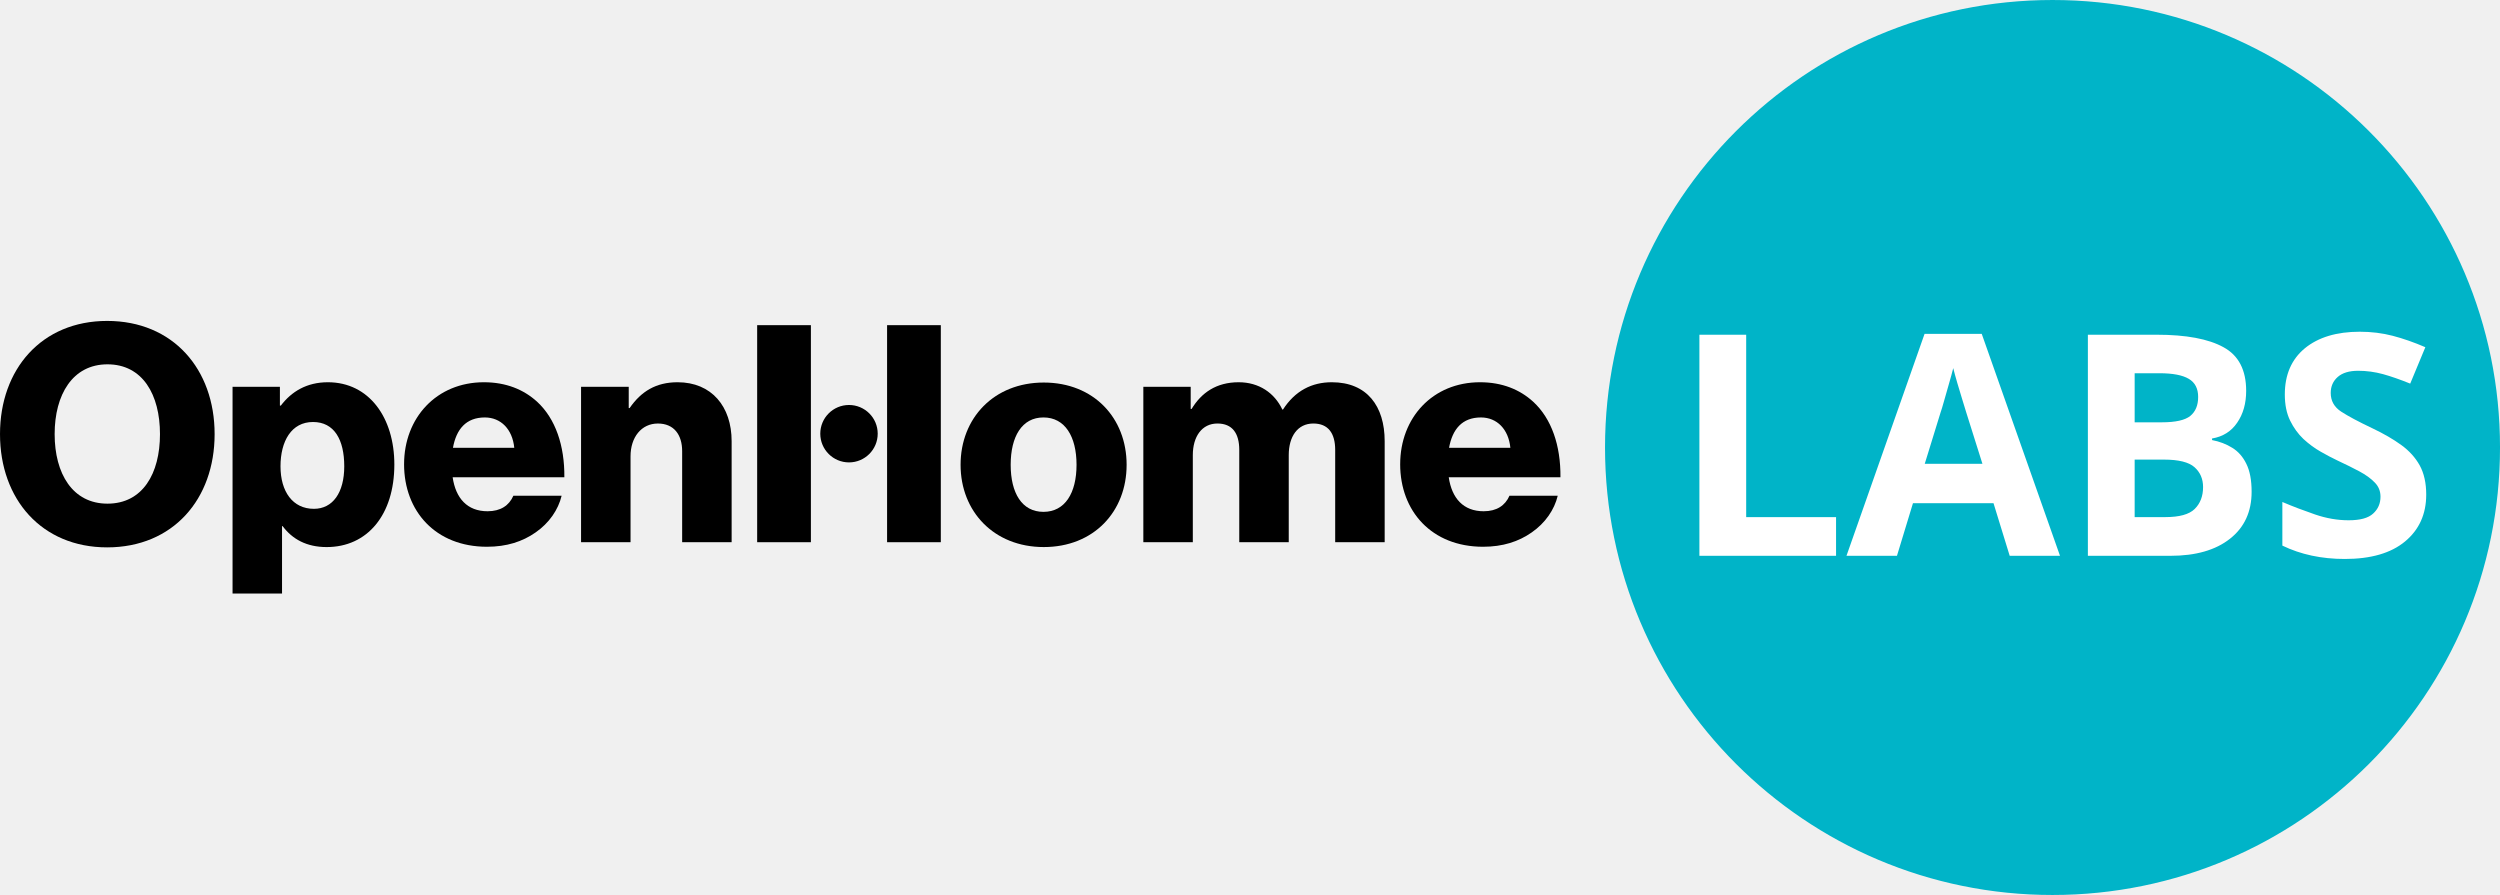
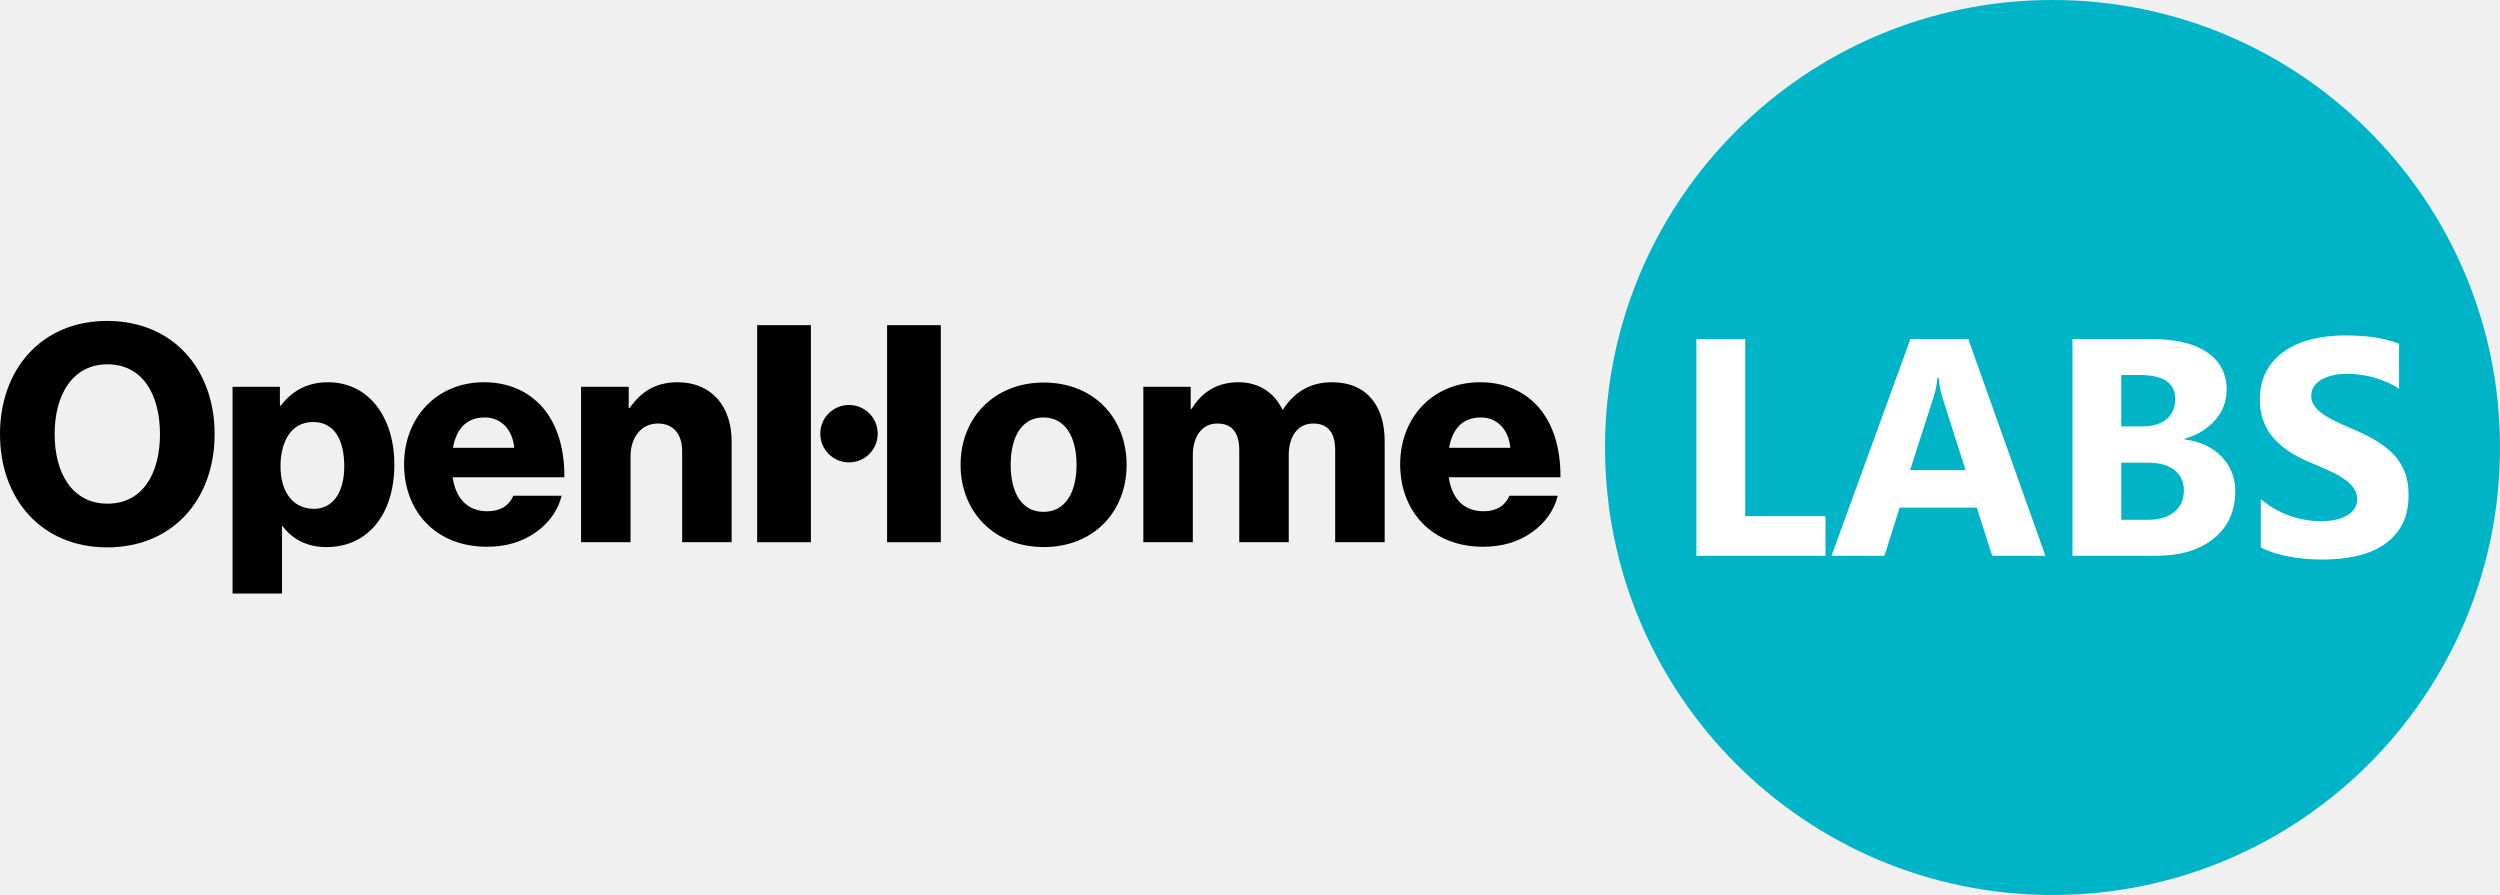
<svg xmlns="http://www.w3.org/2000/svg" width="222.097" height="79.51" viewBox="0 0 222.097 79.51" version="1.1" id="svg2">
  <defs id="defs8" />
  <g id="Page-1" style="fill:none;stroke:none" transform="translate(-0.4845012,28.0292)">
    <g style="fill:#000000" transform="translate(-80,0)" id="Group">
      <g id="g3815">
        <path style="fill:#00b4c8;fill-opacity:1;stroke:#00b4c8;stroke-width:0.209;stroke-miterlimit:4;stroke-opacity:1;stroke-dasharray:none" id="path3839" d="m 228.112,25.93 c 0,22.98 -18.629,41.608 -41.608,41.608 -22.98,0 -41.608,-18.629 -41.608,-41.608 0,-22.98 18.629,-41.608 41.608,-41.608 22.98,0 41.608,18.629 41.608,41.608 z" transform="matrix(0.9530591,0,0,0.9530591,85.07831,-12.98718)" />
        <g style="fill:#000000;fill-opacity:1;stroke:none" id="logo" transform="translate(80,0.299999)">
          <path style="fill:#000000;fill-opacity:1;stroke:none" d="m 0.485,10.239 c 0,-5.77 3.695,-10.058 9.519,-10.058 5.852,0 9.547,4.288 9.547,10.058 0,5.772 -3.695,10.06 -9.547,10.06 -5.825,0 -9.519,-4.288 -9.519,-10.06 l 0,0 z m 14.212,0 c 0,-3.505 -1.537,-6.202 -4.665,-6.202 -3.102,0 -4.693,2.697 -4.693,6.202 0,3.507 1.591,6.176 4.693,6.176 3.128,0 4.665,-2.67 4.665,-6.176 l 0,0 z" id="Fill-1" />
          <path style="fill:#000000;fill-opacity:1;stroke:none" d="m 21.144,6.033 4.207,0 0,1.672 0.081,0 c 0.944,-1.241 2.293,-2.076 4.18,-2.076 3.668,0 5.906,3.155 5.906,7.308 0,4.477 -2.4,7.335 -6.014,7.335 -1.78,0 -3.047,-0.701 -3.91,-1.86 l -0.054,0 0,5.986 -4.396,0 0,-18.365 0,0 z m 9.924,7.066 c 0,-2.373 -0.89,-3.938 -2.778,-3.938 -1.914,0 -2.886,1.699 -2.886,3.938 0,2.238 1.079,3.775 2.967,3.775 1.672,0 2.697,-1.43 2.697,-3.775 l 0,0 z" id="Fill-2" />
          <path style="fill:#000000;fill-opacity:1;stroke:none" d="m 36.383,12.91 c 0,-4.126 2.886,-7.281 7.092,-7.281 1.968,0 3.533,0.647 4.719,1.726 1.645,1.51 2.454,3.909 2.427,6.714 l -9.924,0 c 0.27,1.861 1.294,3.021 3.101,3.021 1.159,0 1.914,-0.512 2.293,-1.376 l 4.287,0 c -0.297,1.24 -1.106,2.427 -2.32,3.263 -1.159,0.81 -2.561,1.267 -4.314,1.267 -4.558,0 -7.362,-3.155 -7.362,-7.335 l 0,0 z m 9.789,-1.456 C 46.01,9.808 44.986,8.757 43.556,8.757 c -1.672,0 -2.535,1.051 -2.832,2.697 l 5.448,0 0,0 z" id="Fill-3" />
          <path style="fill:#000000;fill-opacity:1;stroke:none" d="m 52.106,6.033 4.234,0 0,1.888 0.081,0 c 1.025,-1.484 2.346,-2.292 4.261,-2.292 3.02,0 4.8,2.157 4.8,5.231 l 0,8.98 -4.396,0 0,-8.09 c 0,-1.456 -0.728,-2.454 -2.158,-2.454 -1.456,0 -2.427,1.213 -2.427,2.913 l 0,7.631 -4.396,0 0,-13.808" id="Fill-4" />
          <path style="fill:#000000;fill-opacity:1;stroke:none" d="m 85.821,12.963 c 0,-4.153 2.966,-7.308 7.389,-7.308 4.449,0 7.362,3.155 7.362,7.308 0,4.153 -2.913,7.308 -7.362,7.308 -4.423,0 -7.389,-3.155 -7.389,-7.308 l 0,0 z m 10.302,0 c 0,-2.507 -1.025,-4.207 -2.939,-4.207 -1.915,0 -2.912,1.699 -2.912,4.207 0,2.509 0.997,4.18 2.912,4.18 1.914,0 2.939,-1.671 2.939,-4.18 l 0,0 z" id="Fill-5" />
          <path style="fill:#000000;fill-opacity:1;stroke:none" d="m 102.057,6.033 4.207,0 0,1.969 0.081,0 c 0.863,-1.429 2.185,-2.373 4.18,-2.373 1.807,0 3.182,0.944 3.883,2.427 l 0.054,0 c 1.078,-1.672 2.562,-2.427 4.342,-2.427 3.128,0 4.693,2.13 4.693,5.231 l 0,8.98 -4.396,0 0,-8.199 c 0,-1.483 -0.621,-2.346 -1.942,-2.346 -1.402,0 -2.184,1.16 -2.184,2.805 l 0,7.74 -4.396,0 0,-8.199 c 0,-1.483 -0.62,-2.346 -1.942,-2.346 -1.376,0 -2.184,1.16 -2.184,2.805 l 0,7.74 -4.396,0 0,-13.808" id="Fill-6" />
          <path style="fill:#000000;fill-opacity:1;stroke:none" d="m 124.875,12.91 c 0,-4.126 2.885,-7.281 7.092,-7.281 1.969,0 3.533,0.647 4.719,1.726 1.645,1.51 2.454,3.909 2.427,6.714 l -9.924,0 c 0.27,1.861 1.295,3.021 3.102,3.021 1.159,0 1.914,-0.512 2.292,-1.376 l 4.288,0 c -0.297,1.24 -1.106,2.427 -2.32,3.263 -1.159,0.81 -2.562,1.267 -4.315,1.267 -4.557,0 -7.362,-3.155 -7.362,-7.335 l 0,0 z m 9.789,-1.456 c -0.161,-1.645 -1.186,-2.697 -2.616,-2.697 -1.672,0 -2.534,1.051 -2.831,2.697 l 5.447,0 0,0 z" id="Fill-7" />
          <path style="fill:#000000;fill-opacity:1;stroke:none" d="m 79.292,0.558 4.773,0 0,19.282 -4.773,0 0,-19.282 z" id="Fill-8" />
          <path style="fill:#000000;fill-opacity:1;stroke:none" d="m 67.75,0.558 4.773,0 0,19.282 -4.773,0 0,-19.282 z" id="Fill-9" />
          <path style="fill:#000000;fill-opacity:1;stroke:none" d="m 78.459,10.199 c 0,1.408 -1.142,2.551 -2.551,2.551 -1.408,0 -2.551,-1.143 -2.551,-2.551 0,-1.409 1.143,-2.55 2.551,-2.55 1.41,0 2.551,1.142 2.551,2.55" id="Fill-10" />
        </g>
-         <text xml:space="preserve" style="font-size:27.5px;font-style:normal;font-weight:normal;line-height:125%;letter-spacing:0px;word-spacing:0px;fill:#ffffff;fill-opacity:1;stroke:none;font-family:Sans" x="228.989" y="21.347" id="text3035">
-           <tspan id="tspan3037" x="228.989" y="21.347" style="font-style:normal;font-variant:normal;font-weight:bold;font-stretch:normal;fill:#ffffff;fill-opacity:1;font-family:Segoe WP;-inkscape-font-specification:Segoe WP Bold">LABS</tspan>
-         </text>
+         <g style="font-size:27.5px;font-style:normal;font-weight:normal;line-height:125%;letter-spacing:0px;word-spacing:0px;fill:#ffffff;fill-opacity:1;stroke:none;font-family:Sans" id="text3035">
+           <path d="m 242.659,21.347 -11.467,0 0,-19.255 4.337,0 0,15.737 7.13,0 z" style="font-variant:normal;font-weight:bold;font-stretch:normal;fill:#ffffff;font-family:Segoe WP;-inkscape-font-specification:Segoe WP Bold" id="path3009" />
+           <path d="m 262.196,21.347 -4.727,0 -1.37,-4.283 -6.848,0 -1.356,4.283 -4.7,0 7.009,-19.255 5.143,0 z m -7.09,-7.613 -2.068,-6.472 c -0.152,-0.483 -0.26,-1.061 -0.322,-1.732 l -0.107,0 c -0.045,0.564 -0.157,1.123 -0.336,1.678 l -2.095,6.526 z" style="font-variant:normal;font-weight:bold;font-stretch:normal;fill:#ffffff;font-family:Segoe WP;-inkscape-font-specification:Segoe WP Bold" id="path3011" />
+           <path d="m 264.6,21.347 0,-19.255 7.009,0 c 2.148,1.92e-5 3.8,0.394 4.955,1.182 1.155,0.788 1.732,1.898 1.732,3.33 -10e-6,1.038 -0.351,1.947 -1.054,2.726 -0.703,0.779 -1.6,1.32 -2.692,1.625 l 0,0.054 c 1.37,0.17 2.464,0.676 3.283,1.517 0.819,0.841 1.229,1.866 1.229,3.075 -2e-5,1.764 -0.631,3.162 -1.893,4.196 -1.262,1.034 -2.985,1.551 -5.17,1.551 z m 4.337,-16.06 0,4.565 1.907,0 c 0.895,1.15e-5 1.6,-0.217 2.115,-0.651 0.515,-0.434 0.772,-1.032 0.772,-1.793 -10e-6,-1.414 -1.056,-2.122 -3.169,-2.122 z m 0,7.788 0,5.076 2.35,0 c 1.003,4e-6 1.788,-0.233 2.357,-0.698 0.568,-0.465 0.853,-1.101 0.853,-1.907 -2e-5,-0.77 -0.28,-1.374 -0.839,-1.813 -0.559,-0.439 -1.341,-0.658 -2.343,-0.658 z" style="font-variant:normal;font-weight:bold;font-stretch:normal;fill:#ffffff;font-family:Segoe WP;-inkscape-font-specification:Segoe WP Bold" id="path3013" />
+           <path d="m 281.331,20.608 0,-4.297 c 0.779,0.653 1.625,1.144 2.538,1.47 0.913,0.327 1.835,0.49 2.766,0.49 0.546,3e-6 1.023,-0.049 1.43,-0.148 0.407,-0.098 0.747,-0.235 1.02,-0.41 0.273,-0.175 0.477,-0.38 0.611,-0.618 0.134,-0.237 0.201,-0.495 0.201,-0.772 -10e-6,-0.376 -0.107,-0.712 -0.322,-1.007 -0.215,-0.295 -0.508,-0.568 -0.88,-0.819 -0.372,-0.251 -0.812,-0.492 -1.323,-0.725 -0.51,-0.233 -1.061,-0.47 -1.652,-0.712 -1.504,-0.627 -2.625,-1.392 -3.364,-2.296 -0.739,-0.904 -1.108,-1.996 -1.108,-3.276 -1e-5,-1.003 0.201,-1.864 0.604,-2.585 0.403,-0.721 0.951,-1.314 1.645,-1.779 0.694,-0.465 1.497,-0.808 2.41,-1.027 0.913,-0.219 1.88,-0.329 2.9,-0.329 1.003,1.96e-5 1.891,0.06 2.665,0.181 0.774,0.121 1.488,0.307 2.142,0.557 l 0,4.015 c -0.322,-0.224 -0.674,-0.421 -1.054,-0.591 -0.38,-0.17 -0.772,-0.311 -1.175,-0.423 -0.403,-0.112 -0.803,-0.195 -1.202,-0.248 -0.398,-0.054 -0.777,-0.081 -1.135,-0.081 -0.492,1.62e-5 -0.94,0.047 -1.343,0.141 -0.403,0.094 -0.743,0.226 -1.02,0.396 -0.278,0.17 -0.492,0.374 -0.645,0.611 -0.152,0.237 -0.228,0.504 -0.228,0.799 -10e-6,0.322 0.085,0.611 0.255,0.866 0.17,0.255 0.412,0.497 0.725,0.725 0.313,0.228 0.694,0.452 1.141,0.671 0.448,0.219 0.953,0.445 1.517,0.678 0.77,0.322 1.461,0.665 2.075,1.027 0.613,0.363 1.139,0.772 1.578,1.229 0.439,0.457 0.774,0.978 1.007,1.564 0.233,0.586 0.349,1.269 0.349,2.048 -10e-6,1.074 -0.204,1.976 -0.611,2.706 -0.407,0.73 -0.96,1.32 -1.658,1.772 -0.698,0.452 -1.511,0.777 -2.437,0.974 -0.927,0.197 -1.905,0.295 -2.934,0.295 -1.056,0 -2.061,-0.09 -3.015,-0.269 -0.953,-0.179 -1.779,-0.448 -2.477,-0.806 z" style="font-variant:normal;font-weight:bold;font-stretch:normal;fill:#ffffff;font-family:Segoe WP;-inkscape-font-specification:Segoe WP Bold" id="path3015" />
+         </g>
      </g>
    </g>
  </g>
</svg>
